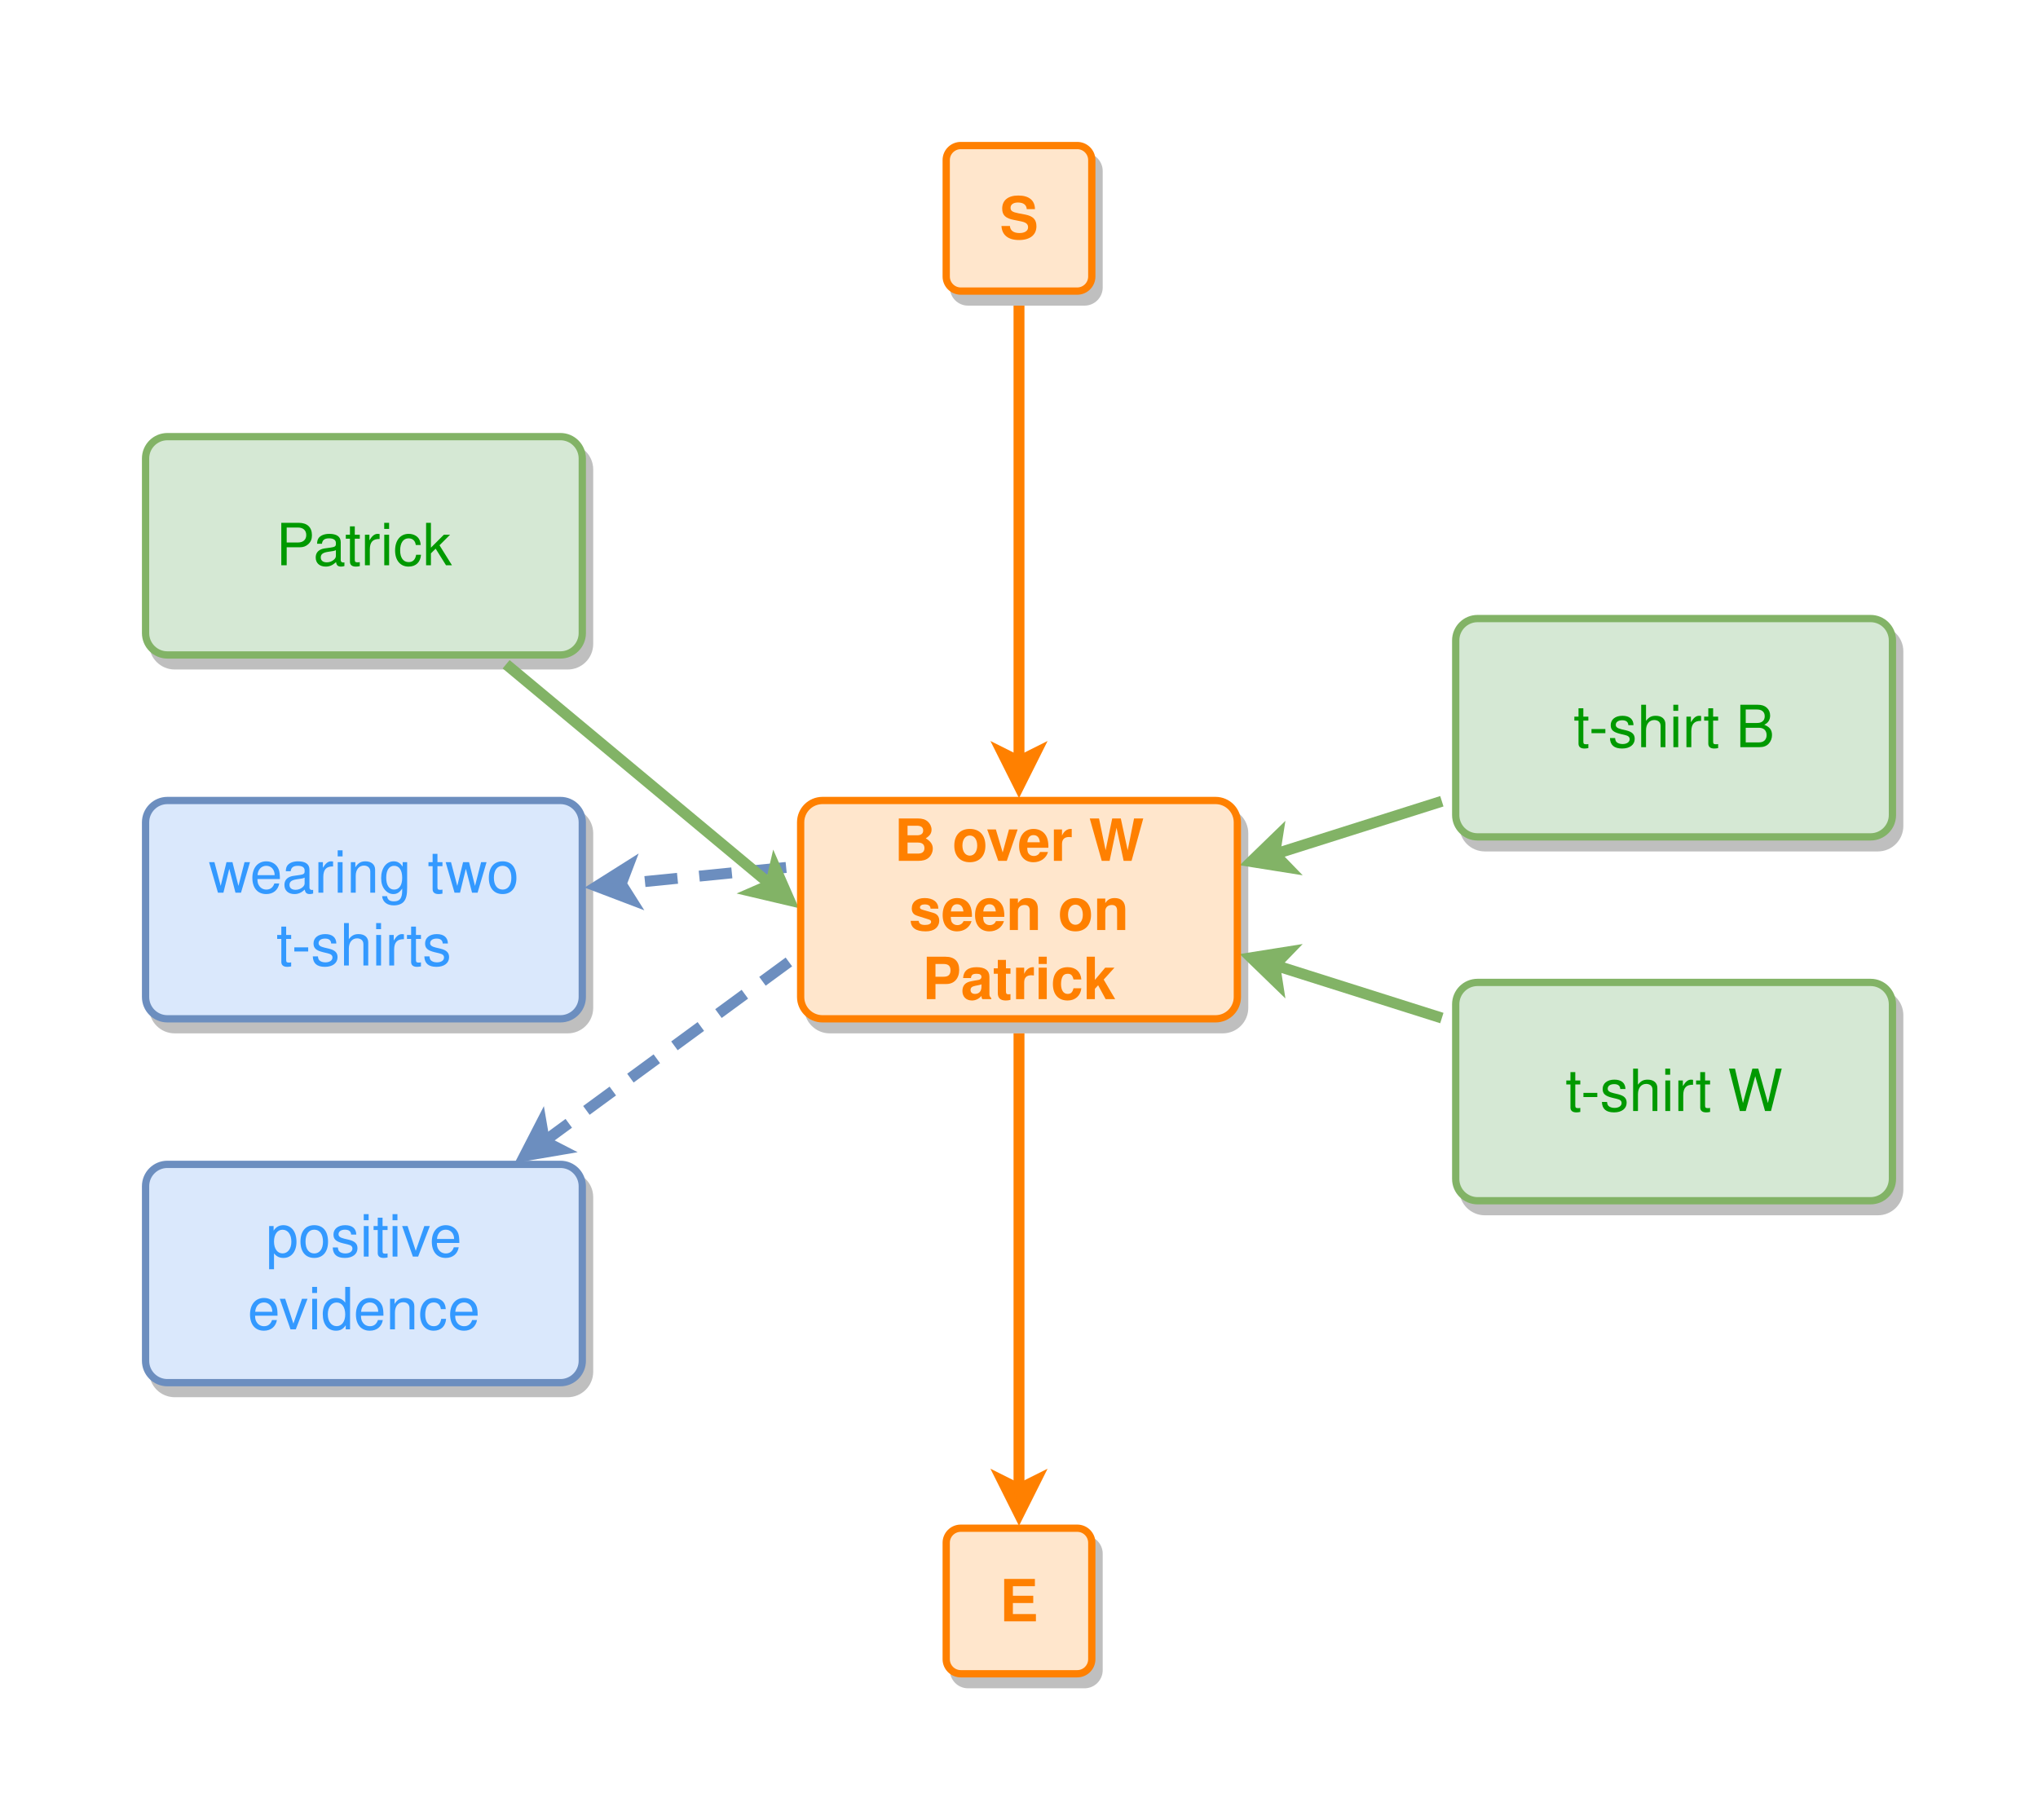
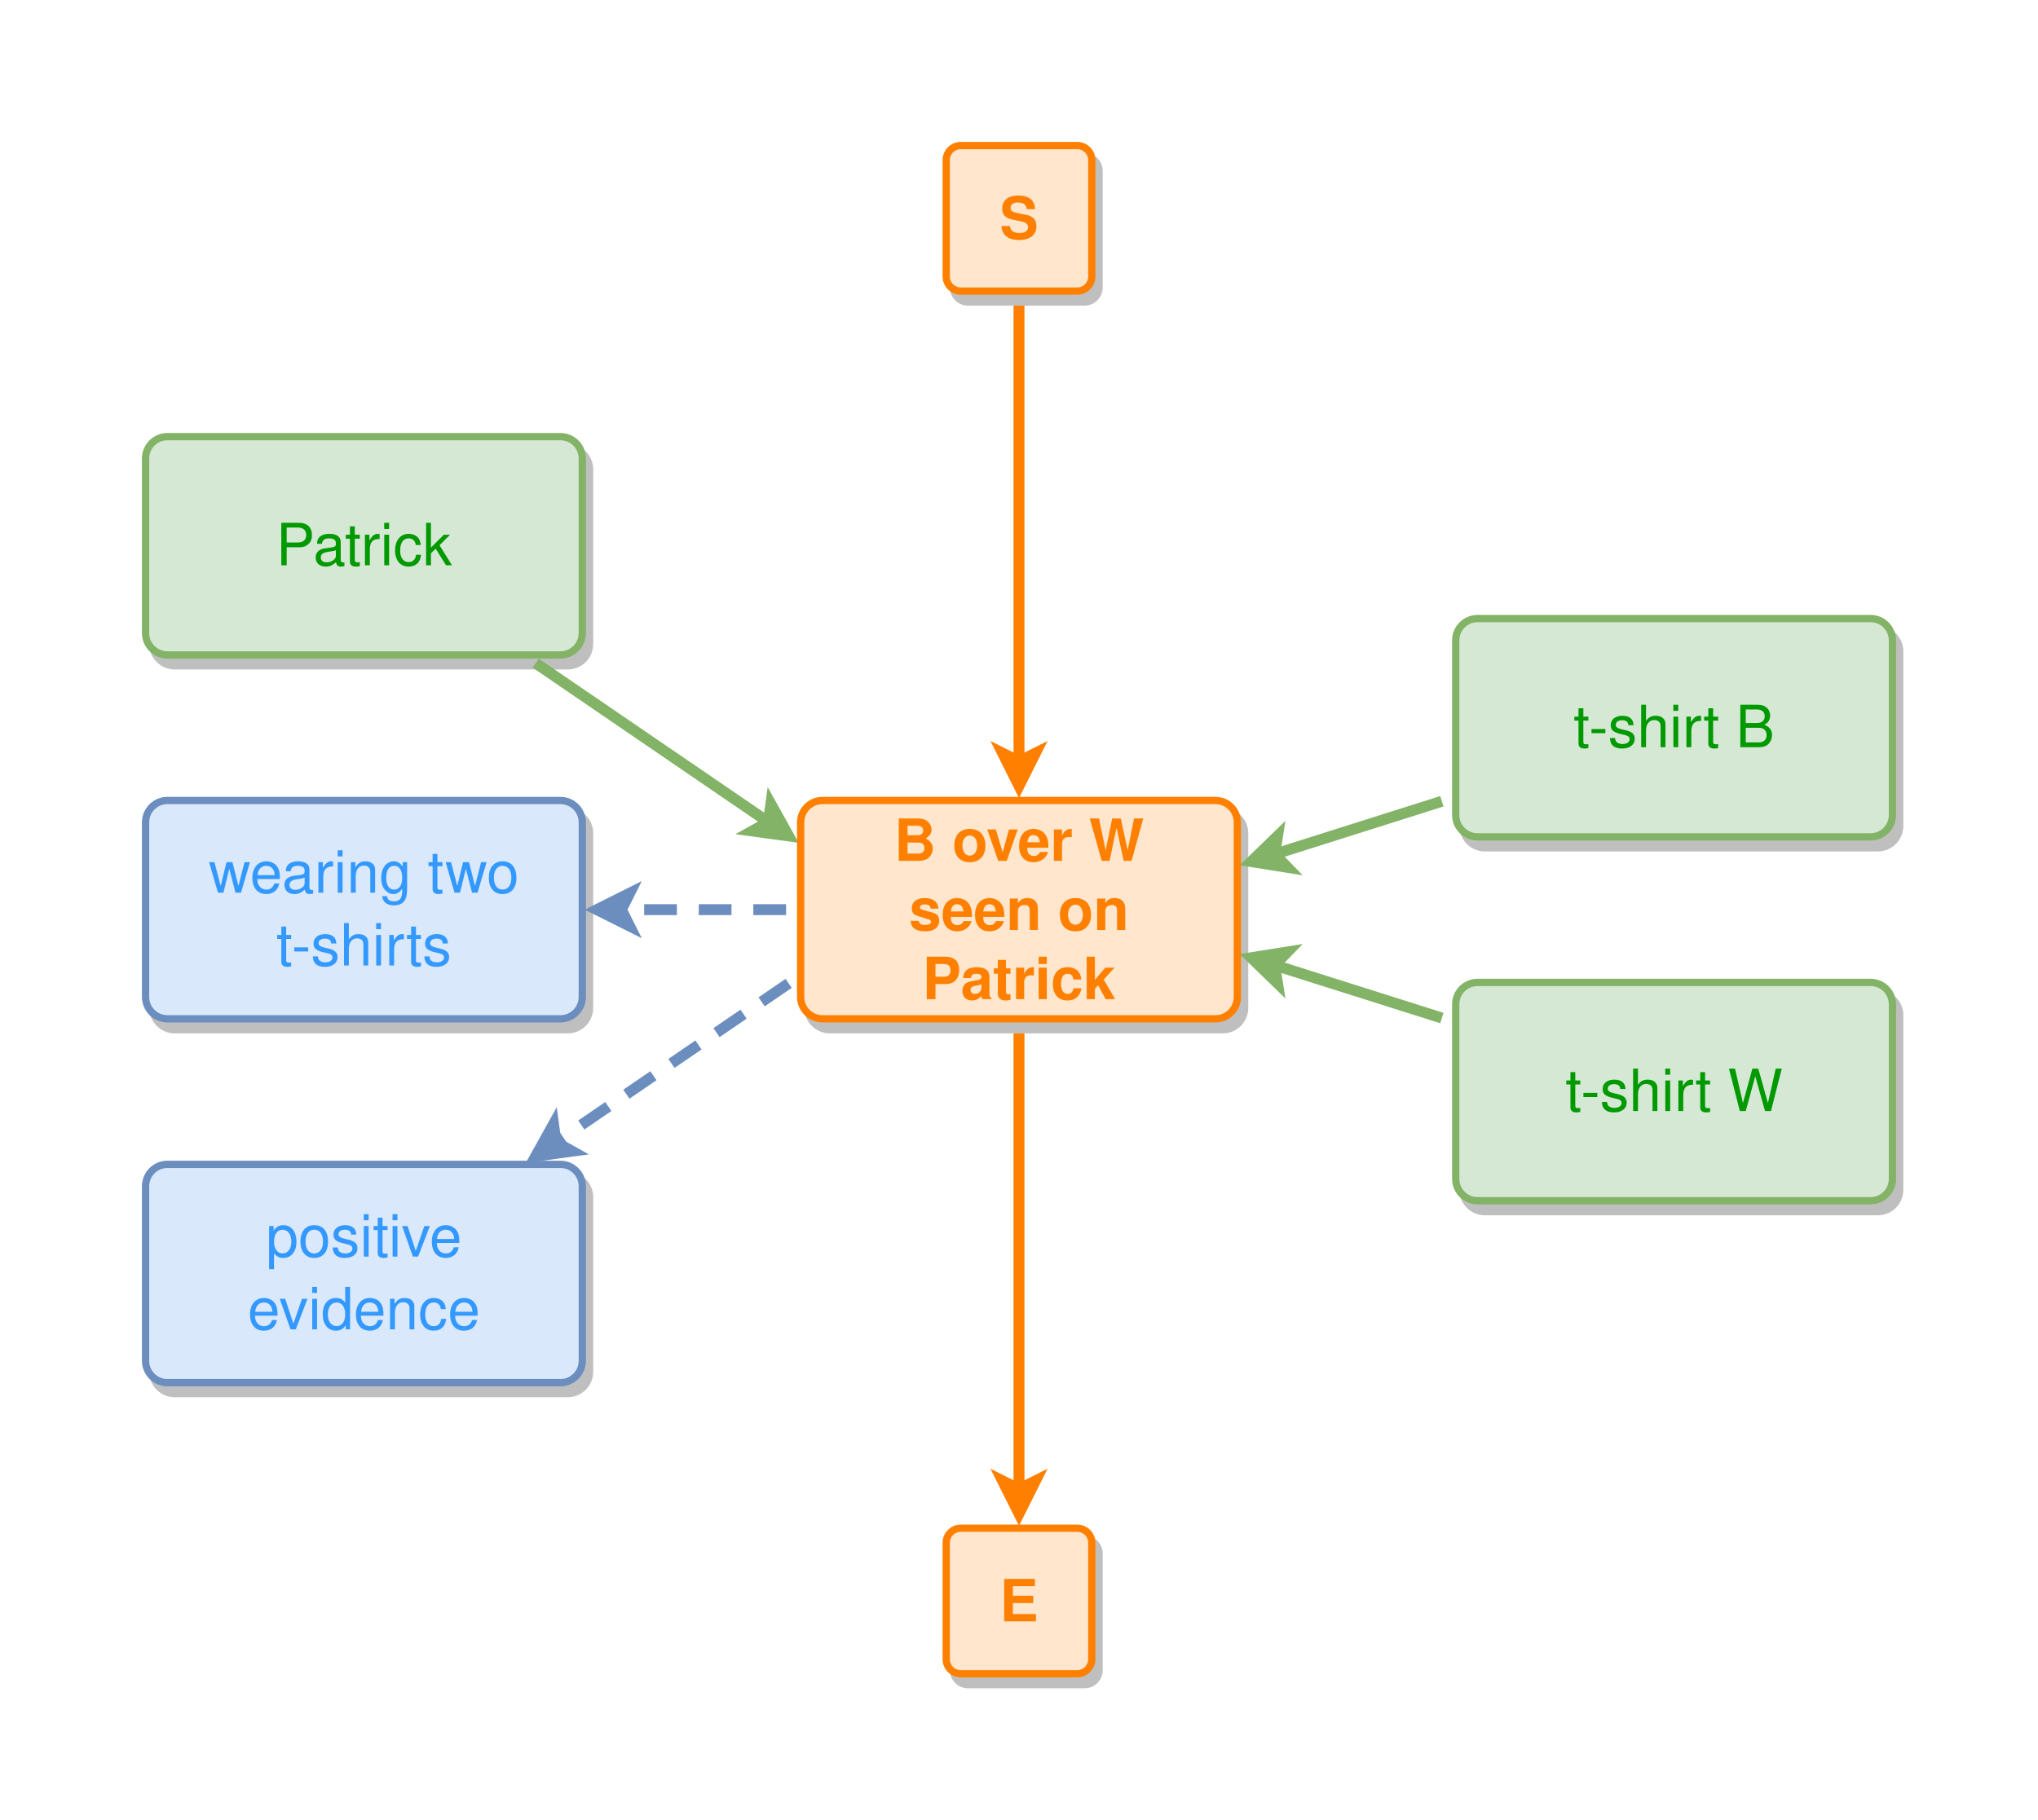
<svg xmlns="http://www.w3.org/2000/svg" width="560" height="500" viewBox="0 0 560 500">
  <defs>
  </defs>
  <g id="container-shells">
  </g>
  <g id="node-shadows">
    <rect x="220" y="220" width="120" height="60" rx="6" ry="6" fill="#000000" stroke="#000000" stroke-width="2" opacity="0.25" transform="translate(2,3)" />
    <rect x="40" y="120" width="120" height="60" rx="6" ry="6" fill="#000000" stroke="#000000" stroke-width="2" opacity="0.25" transform="translate(2,3)" />
    <rect x="400" y="170" width="120" height="60" rx="6" ry="6" fill="#000000" stroke="#000000" stroke-width="2" opacity="0.25" transform="translate(2,3)" />
    <rect x="400" y="270" width="120" height="60" rx="6" ry="6" fill="#000000" stroke="#000000" stroke-width="2" opacity="0.25" transform="translate(2,3)" />
    <rect x="40" y="220" width="120" height="60" rx="6" ry="6" fill="#000000" stroke="#000000" stroke-width="2" opacity="0.25" transform="translate(2,3)" />
    <rect x="40" y="320" width="120" height="60" rx="6" ry="6" fill="#000000" stroke="#000000" stroke-width="2" opacity="0.25" transform="translate(2,3)" />
    <rect x="260" y="40" width="40" height="40" rx="4" ry="4" fill="#000000" stroke="#000000" stroke-width="2" opacity="0.25" transform="translate(2,3)" />
    <rect x="260" y="420" width="40" height="40" rx="4" ry="4" fill="#000000" stroke="#000000" stroke-width="2" opacity="0.25" transform="translate(2,3)" />
  </g>
  <g id="edges">
-     <line x1="216.02" y1="238.40" x2="170.70" y2="242.93" stroke="#6c8ebf" stroke-width="3" stroke-dasharray="9 6" />
-     <path d="M 163.98 243.60 L 172.49 238.23 L 170.70 242.93 L 173.38 247.18 Z" fill="#6c8ebf" stroke="#6c8ebf" stroke-width="3" stroke-miterlimit="10" />
-     <line x1="216.77" y1="264.37" x2="149.58" y2="313.64" stroke="#6c8ebf" stroke-width="3" stroke-dasharray="9 6" />
-     <path d="M 144.13 317.63 L 148.73 308.68 L 149.58 313.64 L 154.05 315.94 Z" fill="#6c8ebf" stroke="#6c8ebf" stroke-width="3" stroke-miterlimit="10" />
+     <line x1="216.00" y1="250.00" x2="170.75" y2="250.00" stroke="#6c8ebf" stroke-width="3" stroke-dasharray="9 6" />
+     <path d="M 164.00 250.00 L 173.00 245.50 L 170.75 250.00 L 173.00 254.50 Z" fill="#6c8ebf" stroke="#6c8ebf" stroke-width="3" stroke-miterlimit="10" />
+     <line x1="216.70" y1="270.26" x2="152.78" y2="313.93" stroke="#6c8ebf" stroke-width="3" stroke-dasharray="9 6" />
+     <path d="M 147.21 317.74 L 152.10 308.95 L 152.78 313.93 L 157.17 316.38 Z" fill="#6c8ebf" stroke="#6c8ebf" stroke-width="3" stroke-miterlimit="10" />
    <line x1="280.00" y1="284.00" x2="280.00" y2="409.25" stroke="#ff8000" stroke-width="3" />
    <path d="M 280.00 416.00 L 275.50 407.00 L 280.00 409.25 L 284.50 407.00 Z" fill="#ff8000" stroke="#ff8000" stroke-width="3" stroke-miterlimit="10" />
-     <line x1="139.07" y1="182.56" x2="211.74" y2="243.12" stroke="#82b366" stroke-width="3" />
-     <path d="M 216.93 247.44 L 207.13 245.13 L 211.74 243.12 L 212.89 238.22 Z" fill="#82b366" stroke="#82b366" stroke-width="3" stroke-miterlimit="10" />
+     <line x1="147.21" y1="182.26" x2="211.12" y2="225.93" stroke="#82b366" stroke-width="3" />
+     <path d="M 216.70 229.74 L 206.73 228.38 L 211.12 225.93 L 211.81 220.95 Z" fill="#82b366" stroke="#82b366" stroke-width="3" stroke-miterlimit="10" />
    <line x1="396.19" y1="220.21" x2="350.25" y2="234.75" stroke="#82b366" stroke-width="3" />
    <path d="M 343.81 236.79 L 351.03 229.79 L 350.25 234.75 L 353.75 238.37 Z" fill="#82b366" stroke="#82b366" stroke-width="3" stroke-miterlimit="10" />
    <line x1="396.19" y1="279.79" x2="350.25" y2="265.25" stroke="#82b366" stroke-width="3" />
    <path d="M 343.81 263.21 L 353.75 261.63 L 350.25 265.25 L 351.03 270.21 Z" fill="#82b366" stroke="#82b366" stroke-width="3" stroke-miterlimit="10" />
    <line x1="280.00" y1="84.00" x2="280.00" y2="209.25" stroke="#ff8000" stroke-width="3" />
    <path d="M 280.00 216.00 L 275.50 207.00 L 280.00 209.25 L 284.50 207.00 Z" fill="#ff8000" stroke="#ff8000" stroke-width="3" stroke-miterlimit="10" />
  </g>
  <g id="nodes">
    <rect x="220" y="220" width="120" height="60" rx="6" ry="6" fill="#ffe6cc" stroke="#ff8000" stroke-width="2" />
    <text x="280" y="231" text-anchor="middle" dominant-baseline="middle" font-family="Helvetica,Inter,Segoe UI,Arial" font-size="16" font-weight="bold" fill="#ff8000">B over W</text>
    <text x="280" y="250" text-anchor="middle" dominant-baseline="middle" font-family="Helvetica,Inter,Segoe UI,Arial" font-size="16" font-weight="bold" fill="#ff8000">seen on</text>
    <text x="280" y="269" text-anchor="middle" dominant-baseline="middle" font-family="Helvetica,Inter,Segoe UI,Arial" font-size="16" font-weight="bold" fill="#ff8000">Patrick</text>
    <rect x="40" y="120" width="120" height="60" rx="6" ry="6" fill="#d5e8d4" stroke="#82b366" stroke-width="2" />
    <text x="100" y="150" text-anchor="middle" dominant-baseline="middle" font-family="Helvetica,Inter,Segoe UI,Arial" font-size="16" font-weight="normal" fill="#009900">Patrick</text>
    <rect x="400" y="170" width="120" height="60" rx="6" ry="6" fill="#d5e8d4" stroke="#82b366" stroke-width="2" />
    <text x="460" y="200" text-anchor="middle" dominant-baseline="middle" font-family="Helvetica,Inter,Segoe UI,Arial" font-size="16" font-weight="normal" fill="#009900">t-shirt B</text>
    <rect x="400" y="270" width="120" height="60" rx="6" ry="6" fill="#d5e8d4" stroke="#82b366" stroke-width="2" />
    <text x="460" y="300" text-anchor="middle" dominant-baseline="middle" font-family="Helvetica,Inter,Segoe UI,Arial" font-size="16" font-weight="normal" fill="#009900">t-shirt W</text>
    <rect x="40" y="220" width="120" height="60" rx="6" ry="6" fill="#dae8fc" stroke="#6c8ebf" stroke-width="2" />
    <text x="100" y="240" text-anchor="middle" dominant-baseline="middle" font-family="Helvetica,Inter,Segoe UI,Arial" font-size="16" font-weight="normal" fill="#3399ff">wearing two</text>
    <text x="100" y="260" text-anchor="middle" dominant-baseline="middle" font-family="Helvetica,Inter,Segoe UI,Arial" font-size="16" font-weight="normal" fill="#3399ff">t-shirts</text>
    <rect x="40" y="320" width="120" height="60" rx="6" ry="6" fill="#dae8fc" stroke="#6c8ebf" stroke-width="2" />
    <text x="100" y="340" text-anchor="middle" dominant-baseline="middle" font-family="Helvetica,Inter,Segoe UI,Arial" font-size="16" font-weight="normal" fill="#3399ff">positive</text>
    <text x="100" y="360" text-anchor="middle" dominant-baseline="middle" font-family="Helvetica,Inter,Segoe UI,Arial" font-size="16" font-weight="normal" fill="#3399ff">evidence</text>
    <rect x="260" y="40" width="40" height="40" rx="4" ry="4" fill="#ffe6cc" stroke="#ff8000" stroke-width="2" />
    <text x="280" y="60" text-anchor="middle" dominant-baseline="middle" font-family="Helvetica,Inter,Segoe UI,Arial" font-size="16" font-weight="bold" fill="#ff8000">S</text>
    <rect x="260" y="420" width="40" height="40" rx="4" ry="4" fill="#ffe6cc" stroke="#ff8000" stroke-width="2" />
    <text x="280" y="440" text-anchor="middle" dominant-baseline="middle" font-family="Helvetica,Inter,Segoe UI,Arial" font-size="16" font-weight="bold" fill="#ff8000">E</text>
  </g>
</svg>
